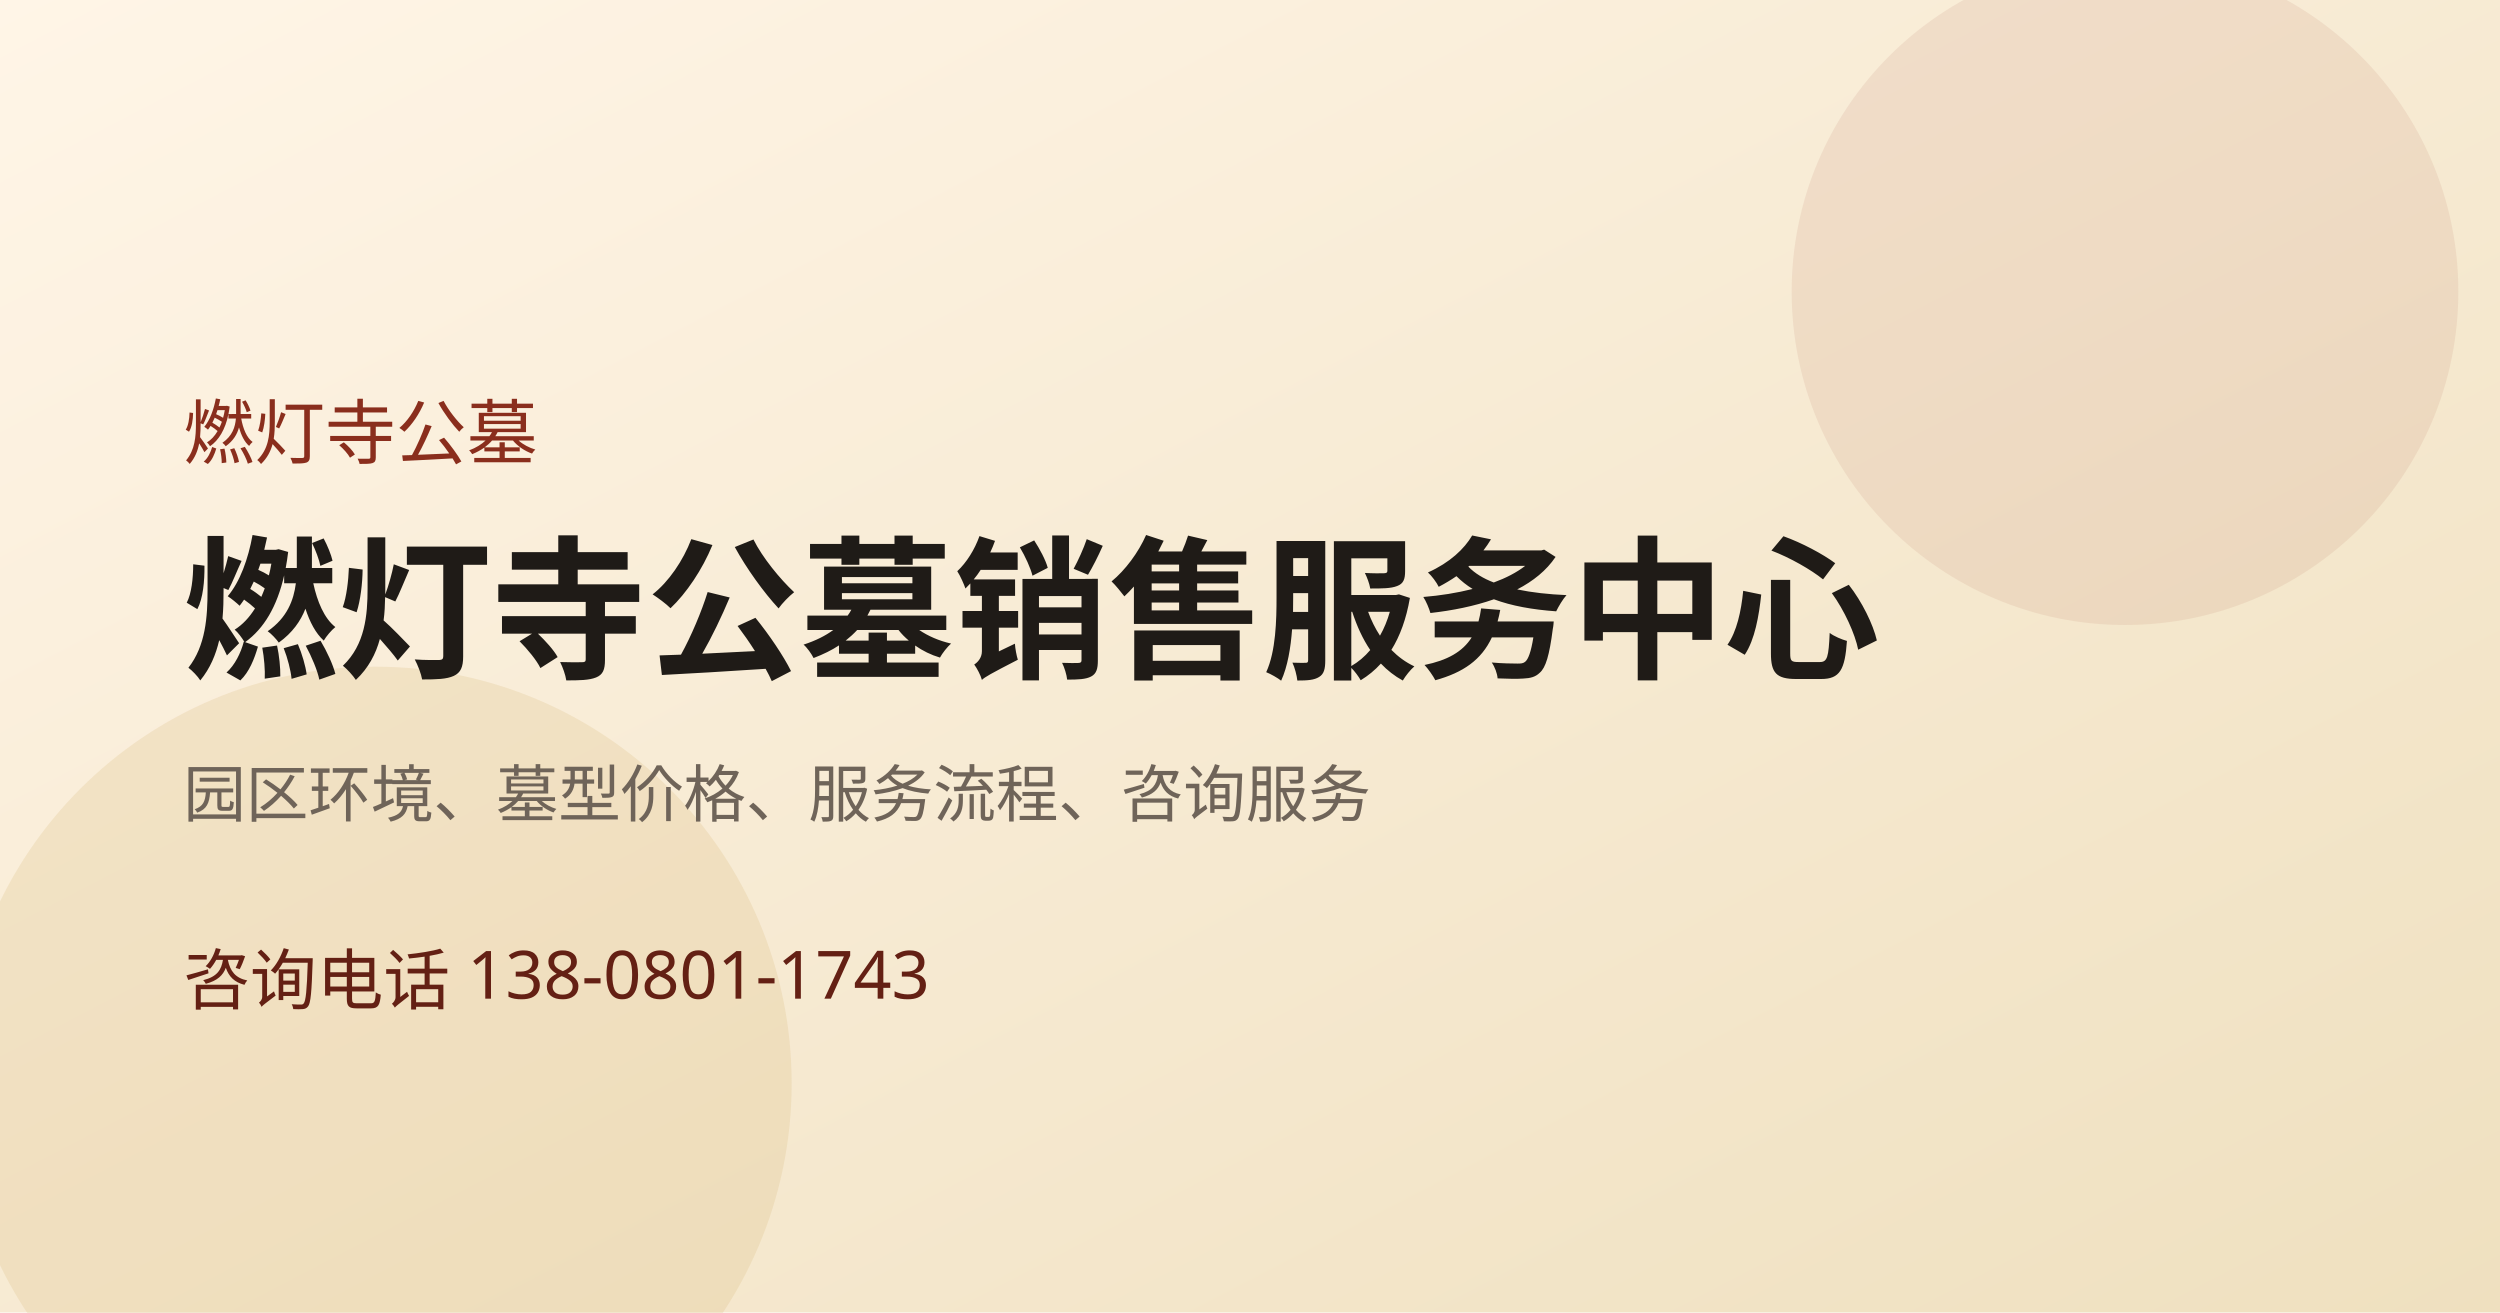
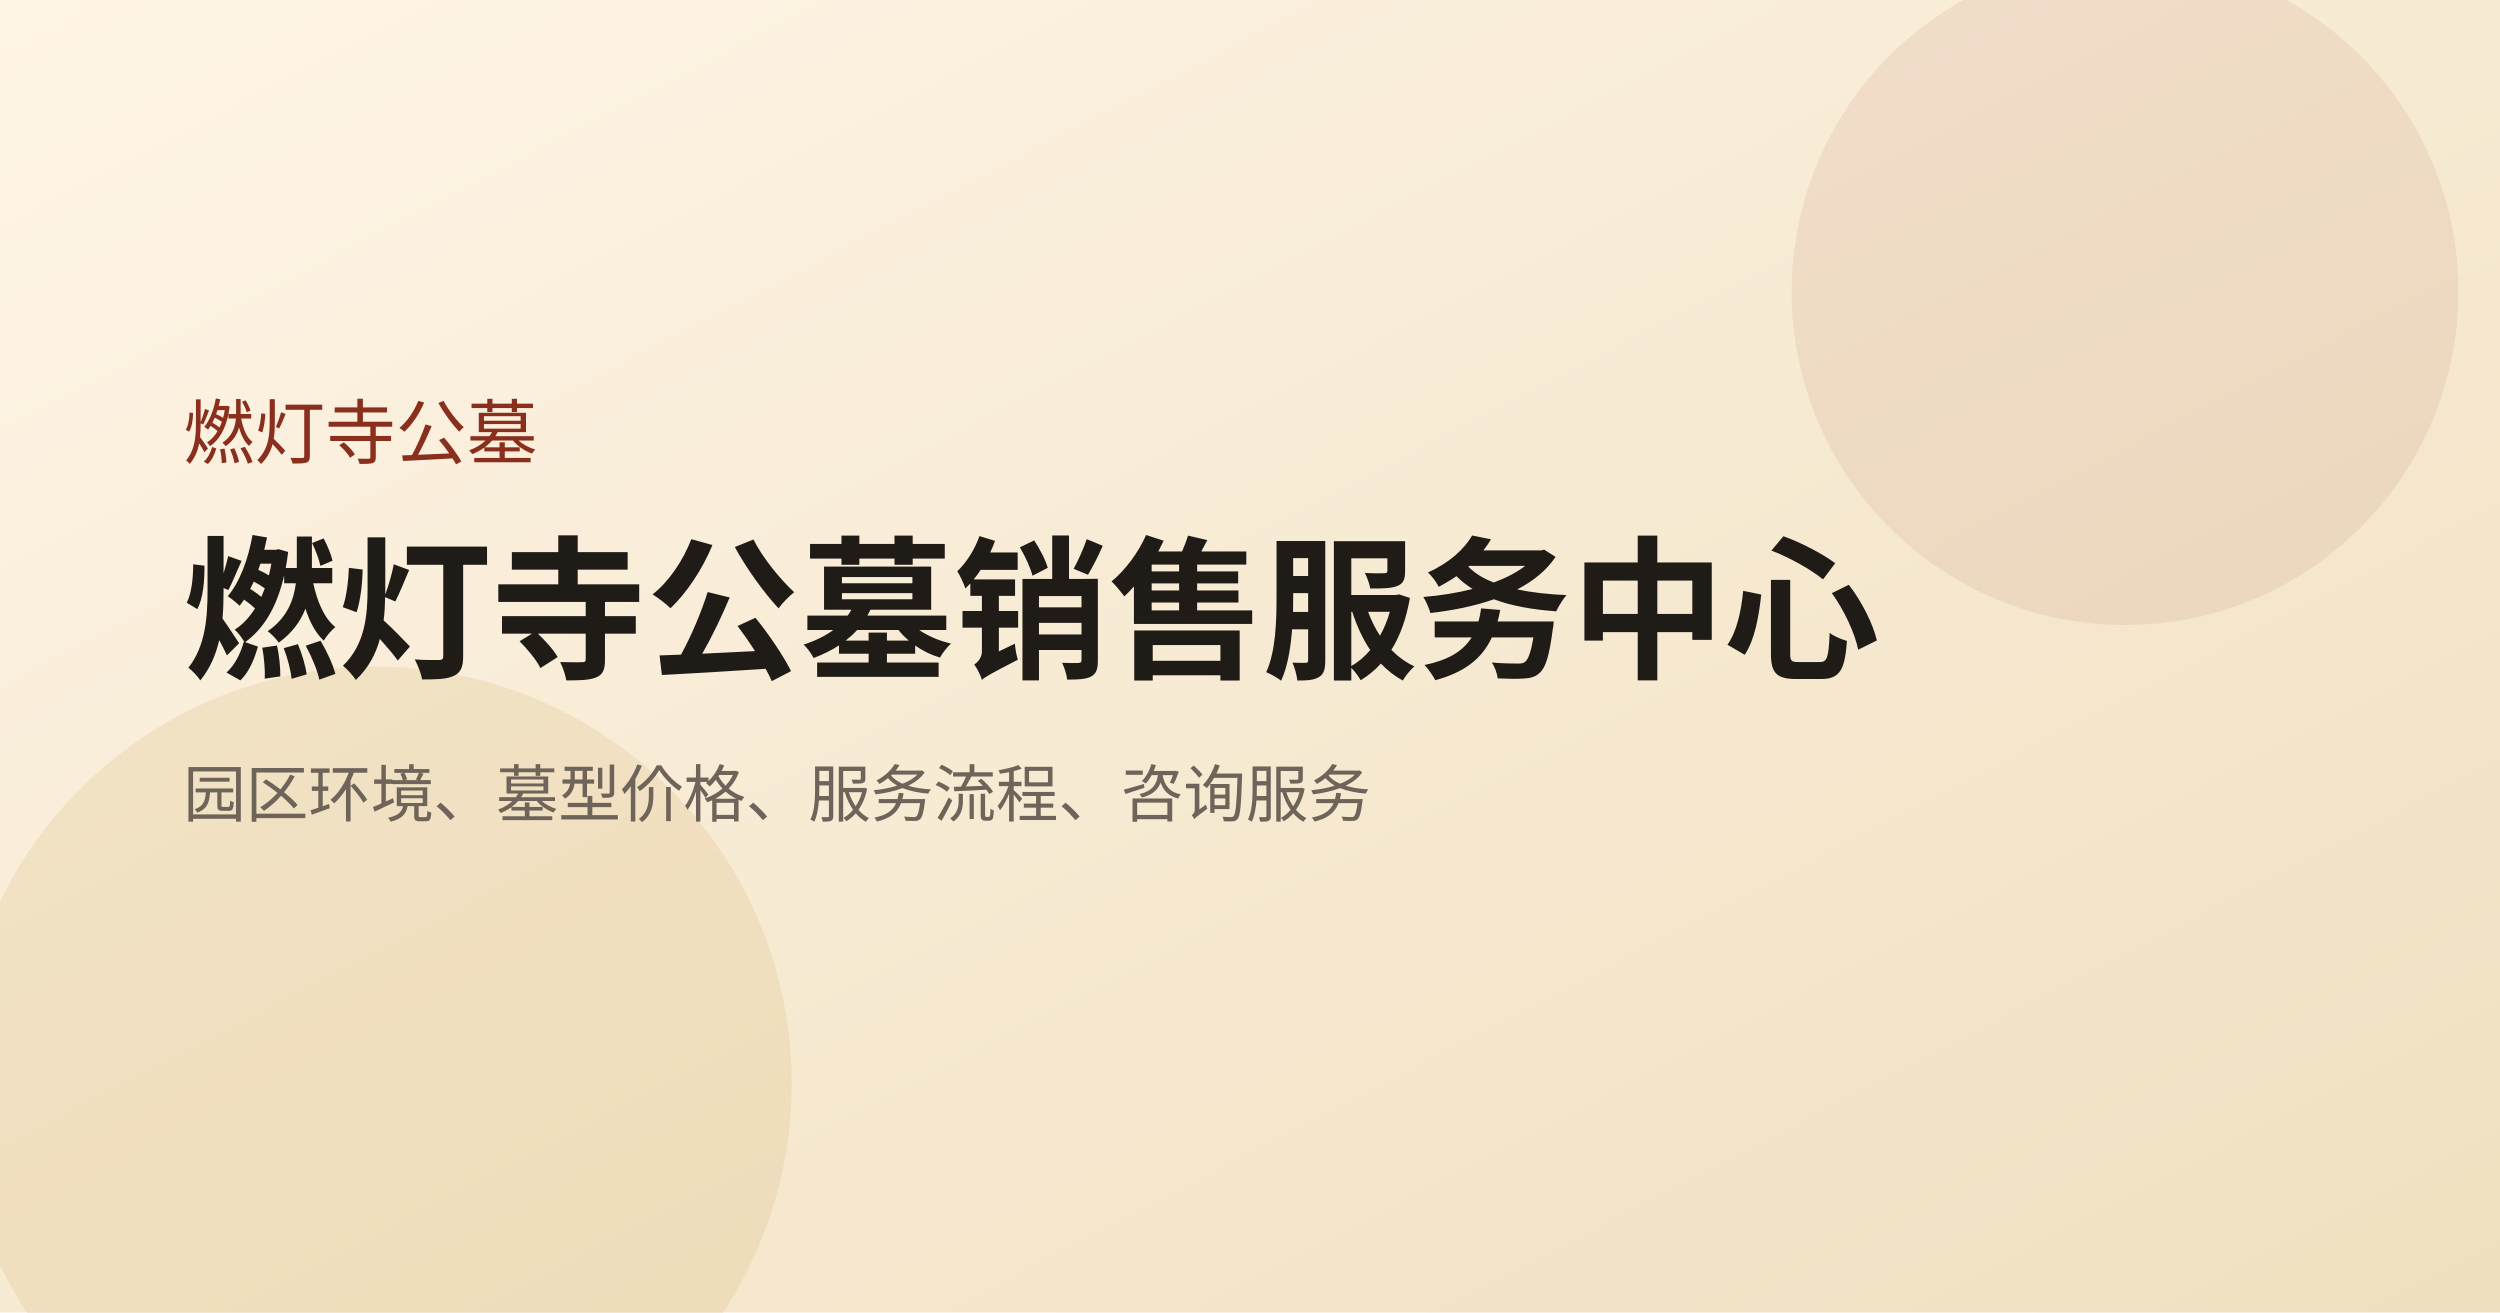
<svg xmlns="http://www.w3.org/2000/svg" width="1200" height="630" viewBox="0 0 1200 630" role="img" aria-label="燃灯寺公墓销售服务中心">
  <defs>
    <linearGradient id="g" x1="0" y1="0" x2="1" y2="1">
      <stop offset="0%" stop-color="#fff5e7" />
      <stop offset="100%" stop-color="#efe0bf" />
    </linearGradient>
  </defs>
  <rect width="1200" height="630" fill="url(#g)" />
  <circle cx="1020" cy="140" r="160" fill="rgba(138,46,29,0.08)" />
  <circle cx="180" cy="520" r="200" fill="rgba(215,182,118,0.22)" />
  <text x="88" y="220" font-family="Segoe UI, PingFang SC, Microsoft YaHei, sans-serif" font-size="34" fill="#8a2e1d">燃灯寺公墓</text>
  <text x="88" y="320" font-family="Segoe UI, PingFang SC, Microsoft YaHei, sans-serif" font-size="74" font-weight="700" fill="#1f1b17">燃灯寺公墓销售服务中心</text>
  <text x="88" y="392" font-family="Segoe UI, PingFang SC, Microsoft YaHei, sans-serif" font-size="30" fill="#6f6459">园区环境、墓型价格、服务流程、咨询服务</text>
-   <text x="88" y="482" font-family="Segoe UI, PingFang SC, Microsoft YaHei, sans-serif" font-size="32" fill="#642014">咨询电话 138-0801-1743</text>
</svg>
